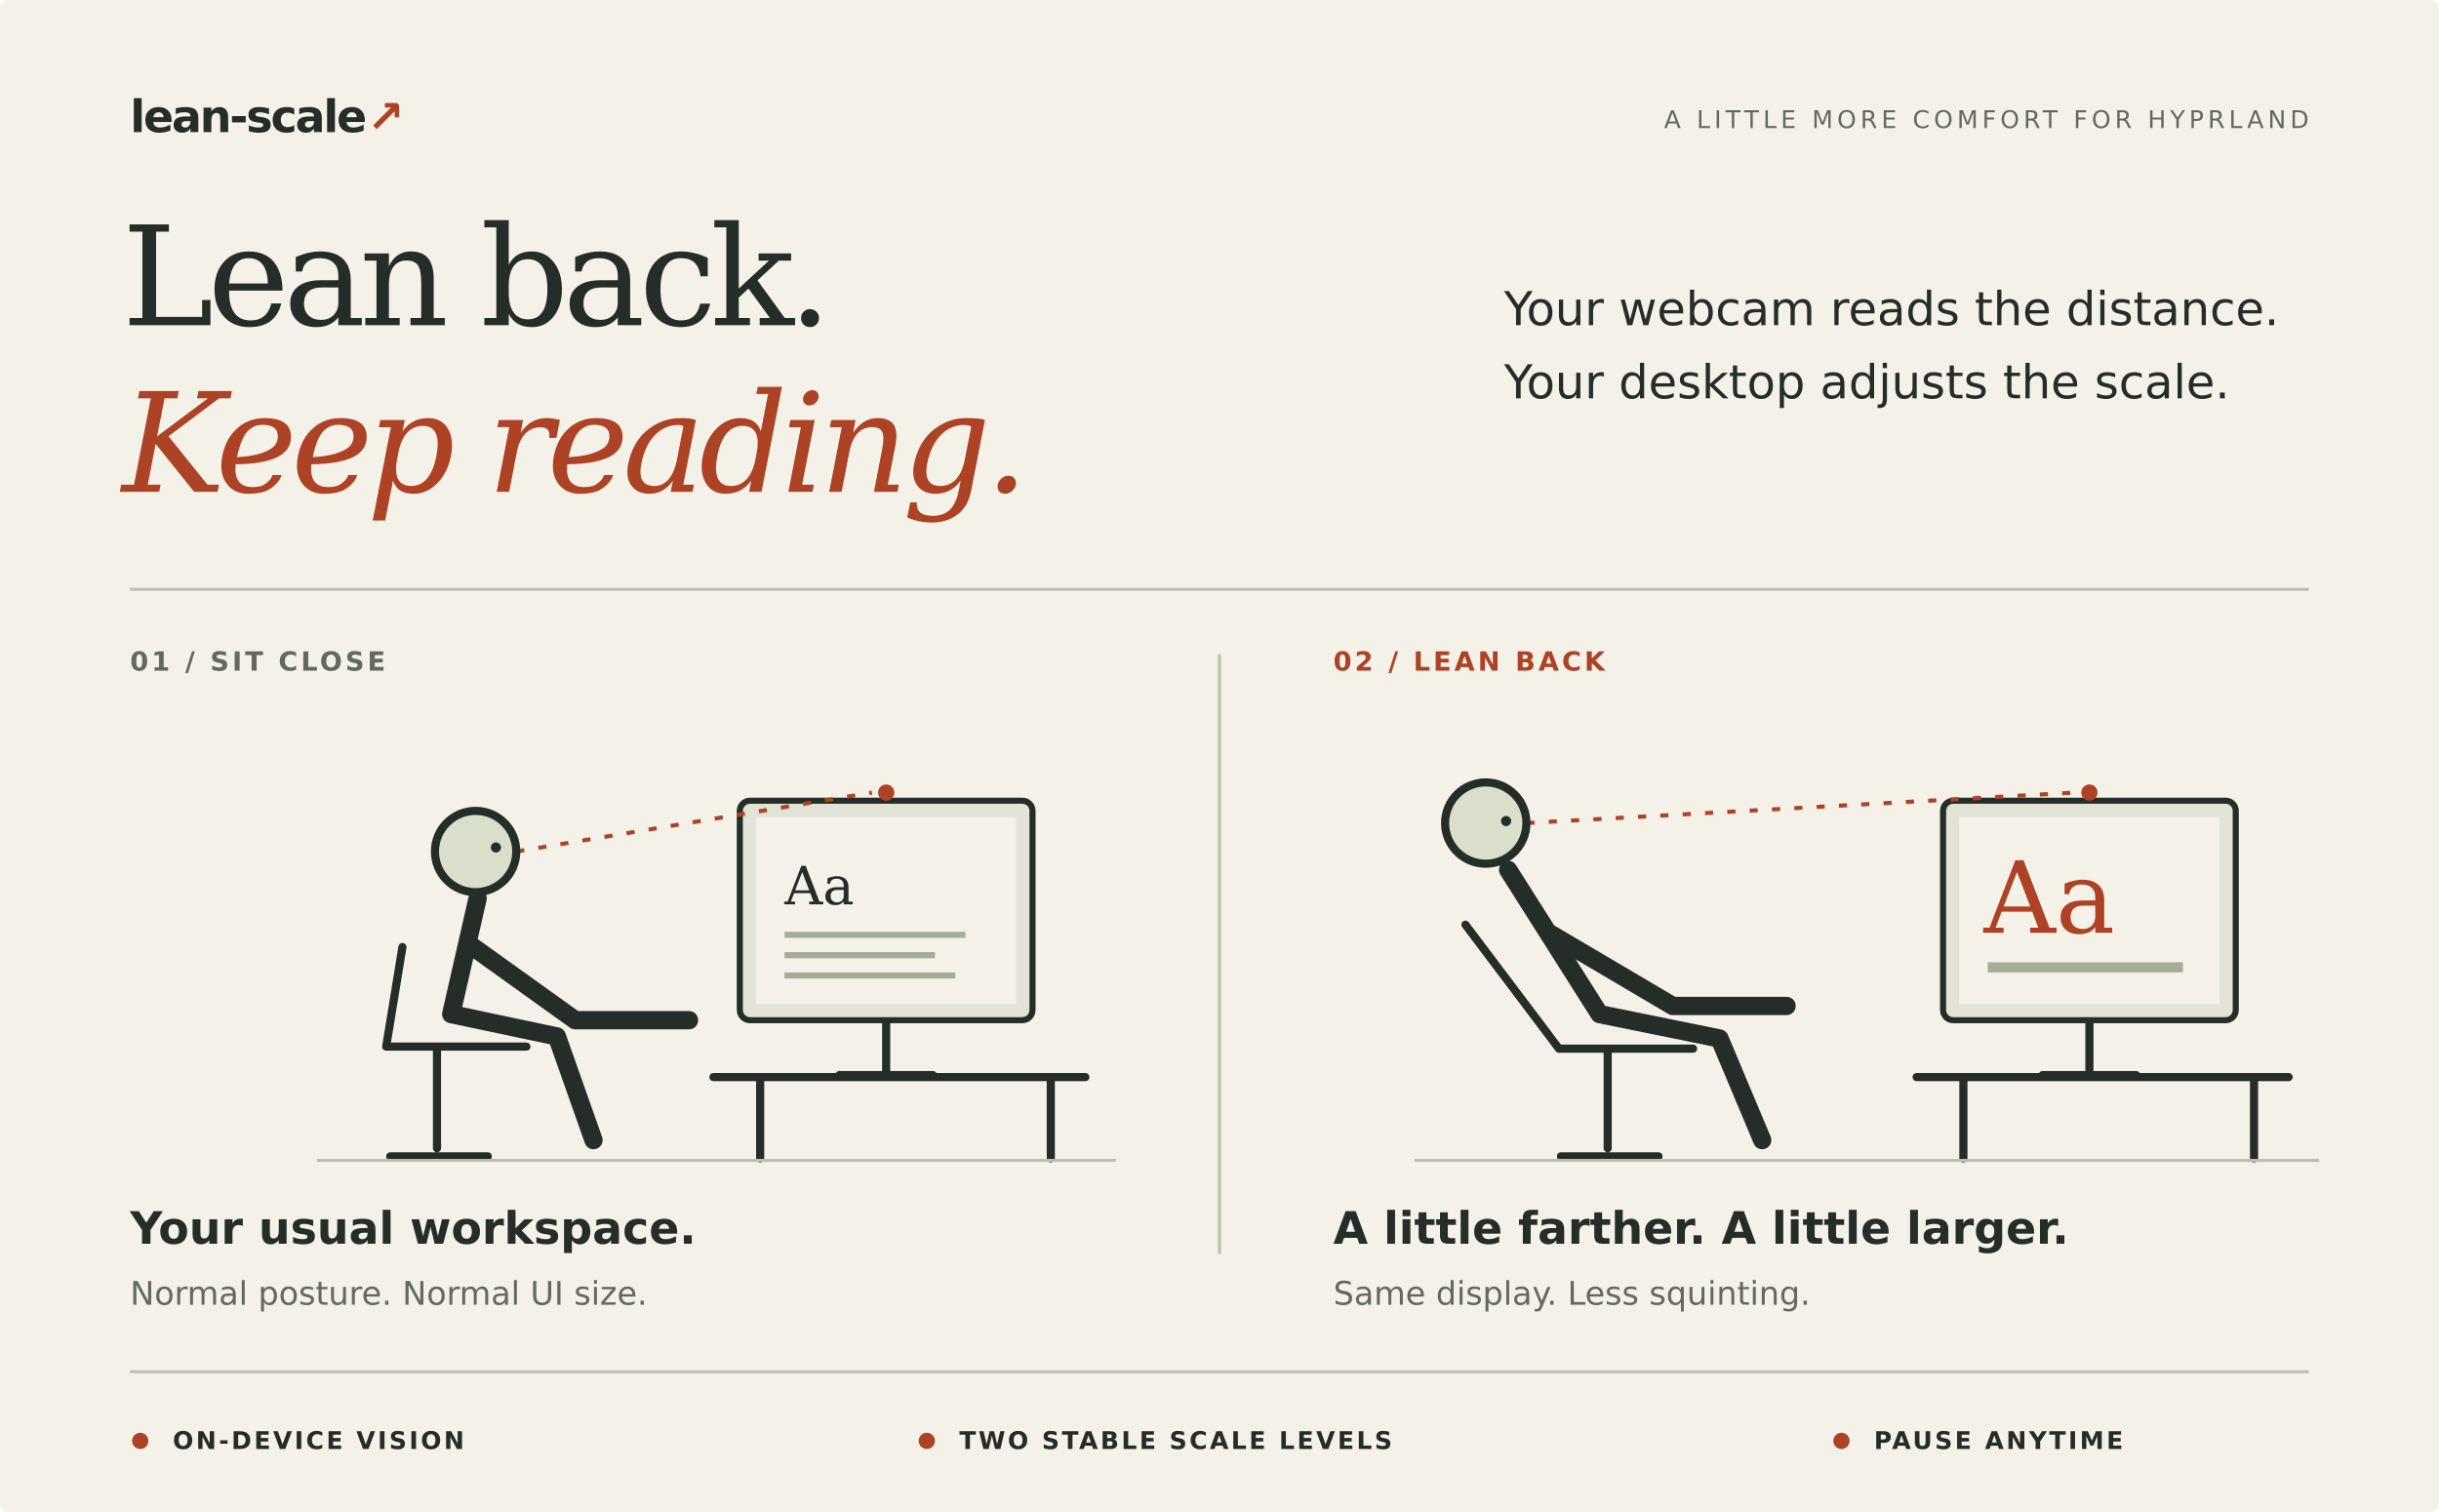
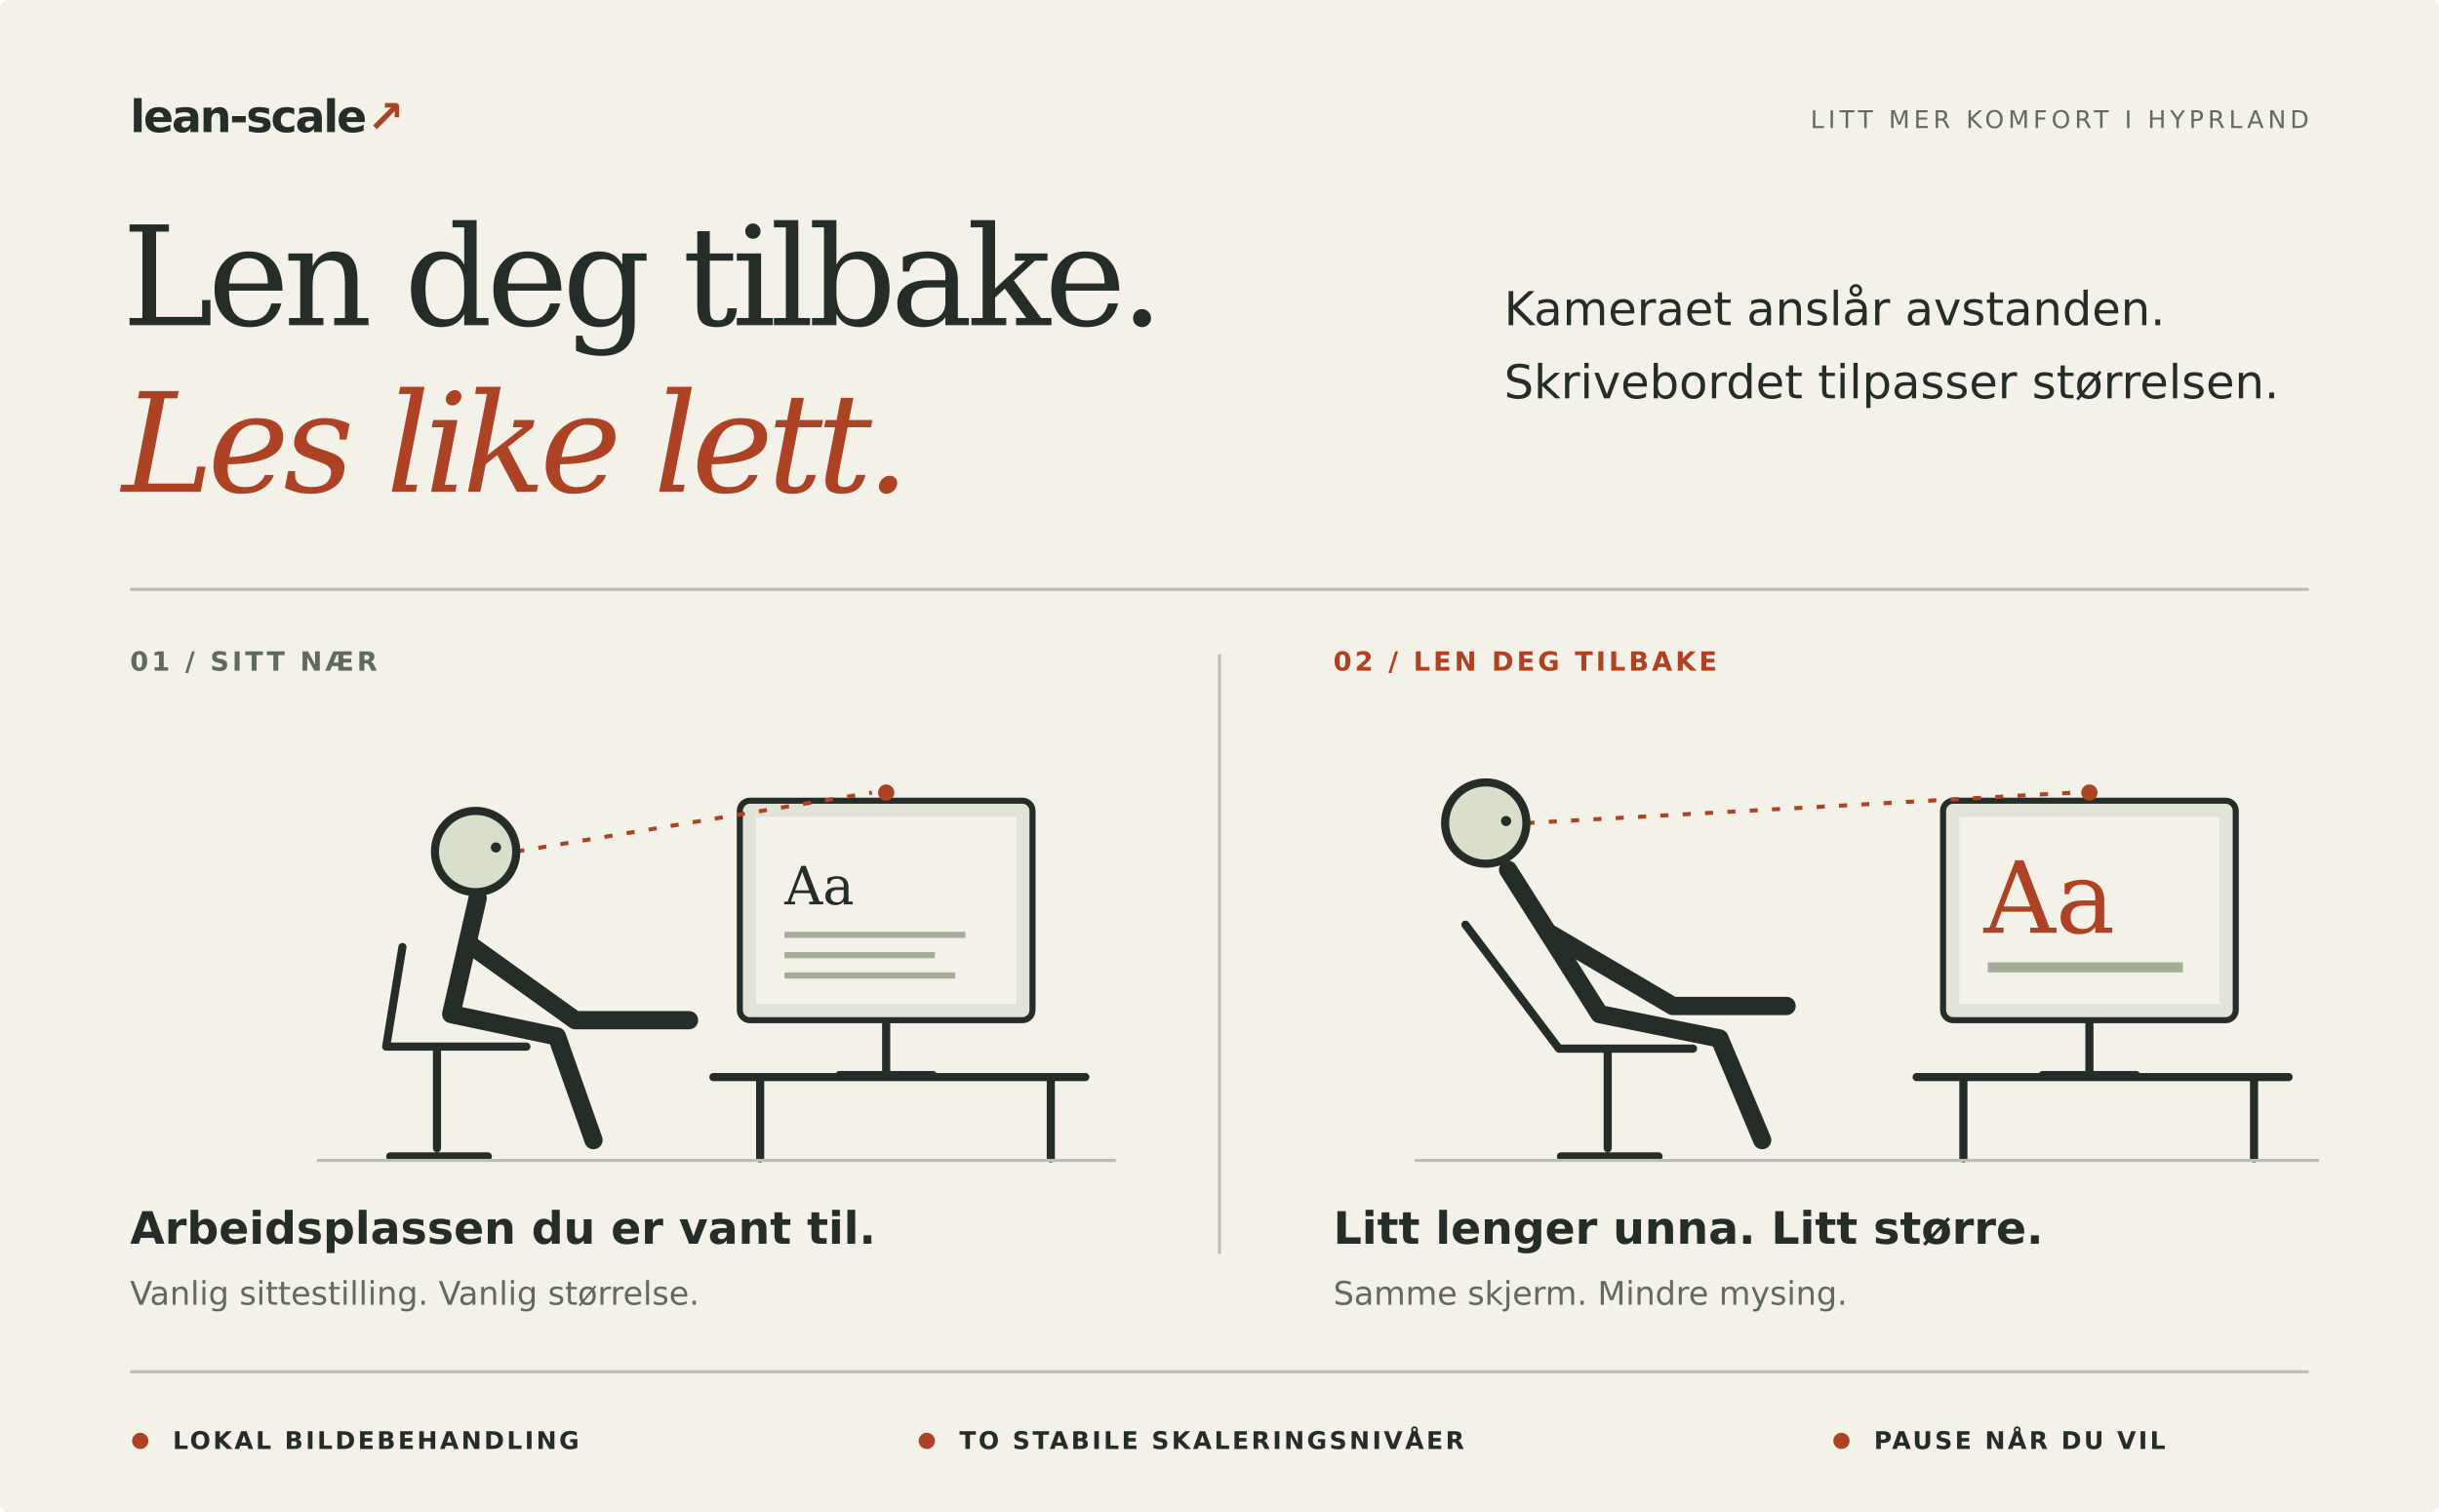
- <svg xmlns="http://www.w3.org/2000/svg" width="1200" height="744" viewBox="0 0 1200 744" role="img" aria-labelledby="title description">
+ <svg xmlns="http://www.w3.org/2000/svg" lang="nb" xml:lang="nb" width="1200" height="744" viewBox="0 0 1200 744" role="img" aria-labelledby="title description">
  <defs>
    <style>
      .sans { font-family: 'DejaVu Sans', sans-serif; }
      .serif { font-family: 'DejaVu Serif', Georgia, serif; }
      .ink { fill: #252d29; }
      .muted { fill: #626a60; }
      .accent { fill: #ad4224; }
      .line { fill: none; stroke: #252d29; stroke-width: 4; stroke-linecap: round; stroke-linejoin: round; }
      .fine { fill: none; stroke: #bcbfb0; stroke-width: 1.5; }
      .person { fill: none; stroke: #252d29; stroke-width: 9; stroke-linecap: round; stroke-linejoin: round; }
      .signal { fill: none; stroke: #ad4224; stroke-width: 2; stroke-dasharray: 4 7; }
    </style>
  </defs>
  <rect width="1200" height="744" rx="4" fill="#f4f1e9" />
  <g class="sans">
    <text x="64" y="65" class="ink" font-size="22" font-weight="700" letter-spacing="-1">lean-scale<tspan class="accent">↗</tspan>
    </text>
-     <text x="1136" y="63" text-anchor="end" class="muted" font-size="12" letter-spacing="2">A LITTLE MORE COMFORT FOR HYPRLAND</text>
+     <text x="1136" y="63" text-anchor="end" class="muted" font-size="12" letter-spacing="2">LITT MER KOMFORT I HYPRLAND</text>
  </g>
-   <text x="60" y="160" class="serif ink" font-size="68" letter-spacing="-3">Lean back.</text>
-   <text x="60" y="242" class="serif accent" font-size="68" font-style="italic" letter-spacing="-3">Keep reading.</text>
+   <text x="60" y="160" class="serif ink" font-size="68" letter-spacing="-3">Len deg tilbake.</text>
+   <text x="60" y="242" class="serif accent" font-size="68" font-style="italic" letter-spacing="-3">Les like lett.</text>
  <g class="sans ink" font-size="23">
-     <text x="740" y="160">Your webcam reads the distance.</text>
-     <text x="740" y="196">Your desktop adjusts the scale.</text>
+     <text x="740" y="160">Kameraet anslår avstanden.</text>
+     <text x="740" y="196">Skrivebordet tilpasser størrelsen.</text>
  </g>
  <path d="M64 290H1136" class="fine" />
  <path d="M600 322V617" class="fine" />
  <g class="sans" font-size="13" font-weight="700" letter-spacing="1.5">
-     <text x="64" y="330" class="muted">01 / SIT CLOSE</text>
-     <text x="656" y="330" class="accent">02 / LEAN BACK</text>
+     <text x="64" y="330" class="muted">01 / SITT NÆR</text>
+     <text x="656" y="330" class="accent">02 / LEN DEG TILBAKE</text>
  </g>
  <g transform="translate(64 360)">
    <path d="M287 170H470M310 170V210M453 170V210" class="line" />
    <rect x="300" y="34" width="144" height="108" rx="5" fill="#e1e3d7" stroke="#252d29" stroke-width="3" />
    <rect x="308" y="42" width="128" height="92" fill="#f4f1e9" />
    <circle cx="372" cy="30" r="4" fill="#ad4224" />
    <path d="M372 143V169M349 169H395" class="line" />
    <text x="322" y="85" class="serif ink" font-size="26">Aa</text>
    <path d="M322 100H411M322 110H396M322 120H406" fill="none" stroke="#a4ac98" stroke-width="3" />
    <path d="M190 59L365 30" class="signal" />
    <circle cx="170" cy="59" r="20" fill="#d9dfca" stroke="#252d29" stroke-width="4" />
    <circle cx="180" cy="57" r="2.5" fill="#252d29" />
    <path d="M171 82L158 139L210 150L228 201M166 104L219 142H275" class="person" />
    <path d="M134 106L126 155H195M151 156V205M128 209H176" class="line" />
    <path d="M92 211H485" class="fine" />
-     <text x="0" y="252" class="sans ink" font-size="22" font-weight="700">Your usual workspace.</text>
-     <text x="0" y="282" class="sans muted" font-size="16">Normal posture. Normal UI size.</text>
+     <text x="0" y="252" class="sans ink" font-size="22" font-weight="700">Arbeidsplassen du er vant til.</text>
+     <text x="0" y="282" class="sans muted" font-size="16">Vanlig sittestilling. Vanlig størrelse.</text>
  </g>
  <g transform="translate(656 360)">
    <path d="M287 170H470M310 170V210M453 170V210" class="line" />
    <rect x="300" y="34" width="144" height="108" rx="5" fill="#e1e3d7" stroke="#252d29" stroke-width="3" />
    <rect x="308" y="42" width="128" height="92" fill="#f4f1e9" />
    <circle cx="372" cy="30" r="4" fill="#ad4224" />
    <path d="M372 143V169M349 169H395" class="line" />
    <text x="320" y="99" class="serif accent" font-size="49">Aa</text>
    <path d="M322 116H418" fill="none" stroke="#a4ac98" stroke-width="5" />
    <path d="M95 45L365 30" class="signal" />
    <circle cx="75" cy="45" r="20" fill="#d9dfca" stroke="#252d29" stroke-width="4" />
    <circle cx="85" cy="44" r="2.5" fill="#252d29" />
    <path d="M86 68L131 139L190 151L211 201M106 99L167 135H223" class="person" />
    <path d="M65 95L111 156H177M135 157V205M112 209H160" class="line" />
    <path d="M40 211H485" class="fine" />
-     <text x="0" y="252" class="sans ink" font-size="22" font-weight="700">A little farther. A little larger.</text>
-     <text x="0" y="282" class="sans muted" font-size="16">Same display. Less squinting.</text>
+     <text x="0" y="252" class="sans ink" font-size="22" font-weight="700">Litt lenger unna. Litt større.</text>
+     <text x="0" y="282" class="sans muted" font-size="16">Samme skjerm. Mindre mysing.</text>
  </g>
  <path d="M64 675H1136" class="fine" />
  <g class="sans ink" font-size="12" font-weight="700" letter-spacing="1.2">
    <circle cx="69" cy="709" r="4" fill="#ad4224" />
-     <text x="85" y="713">ON-DEVICE VISION</text>
+     <text x="85" y="713">LOKAL BILDEBEHANDLING</text>
    <circle cx="456" cy="709" r="4" fill="#ad4224" />
-     <text x="472" y="713">TWO STABLE SCALE LEVELS</text>
+     <text x="472" y="713">TO STABILE SKALERINGSNIVÅER</text>
    <circle cx="906" cy="709" r="4" fill="#ad4224" />
-     <text x="922" y="713">PAUSE ANYTIME</text>
+     <text x="922" y="713">PAUSE NÅR DU VIL</text>
  </g>
</svg>
